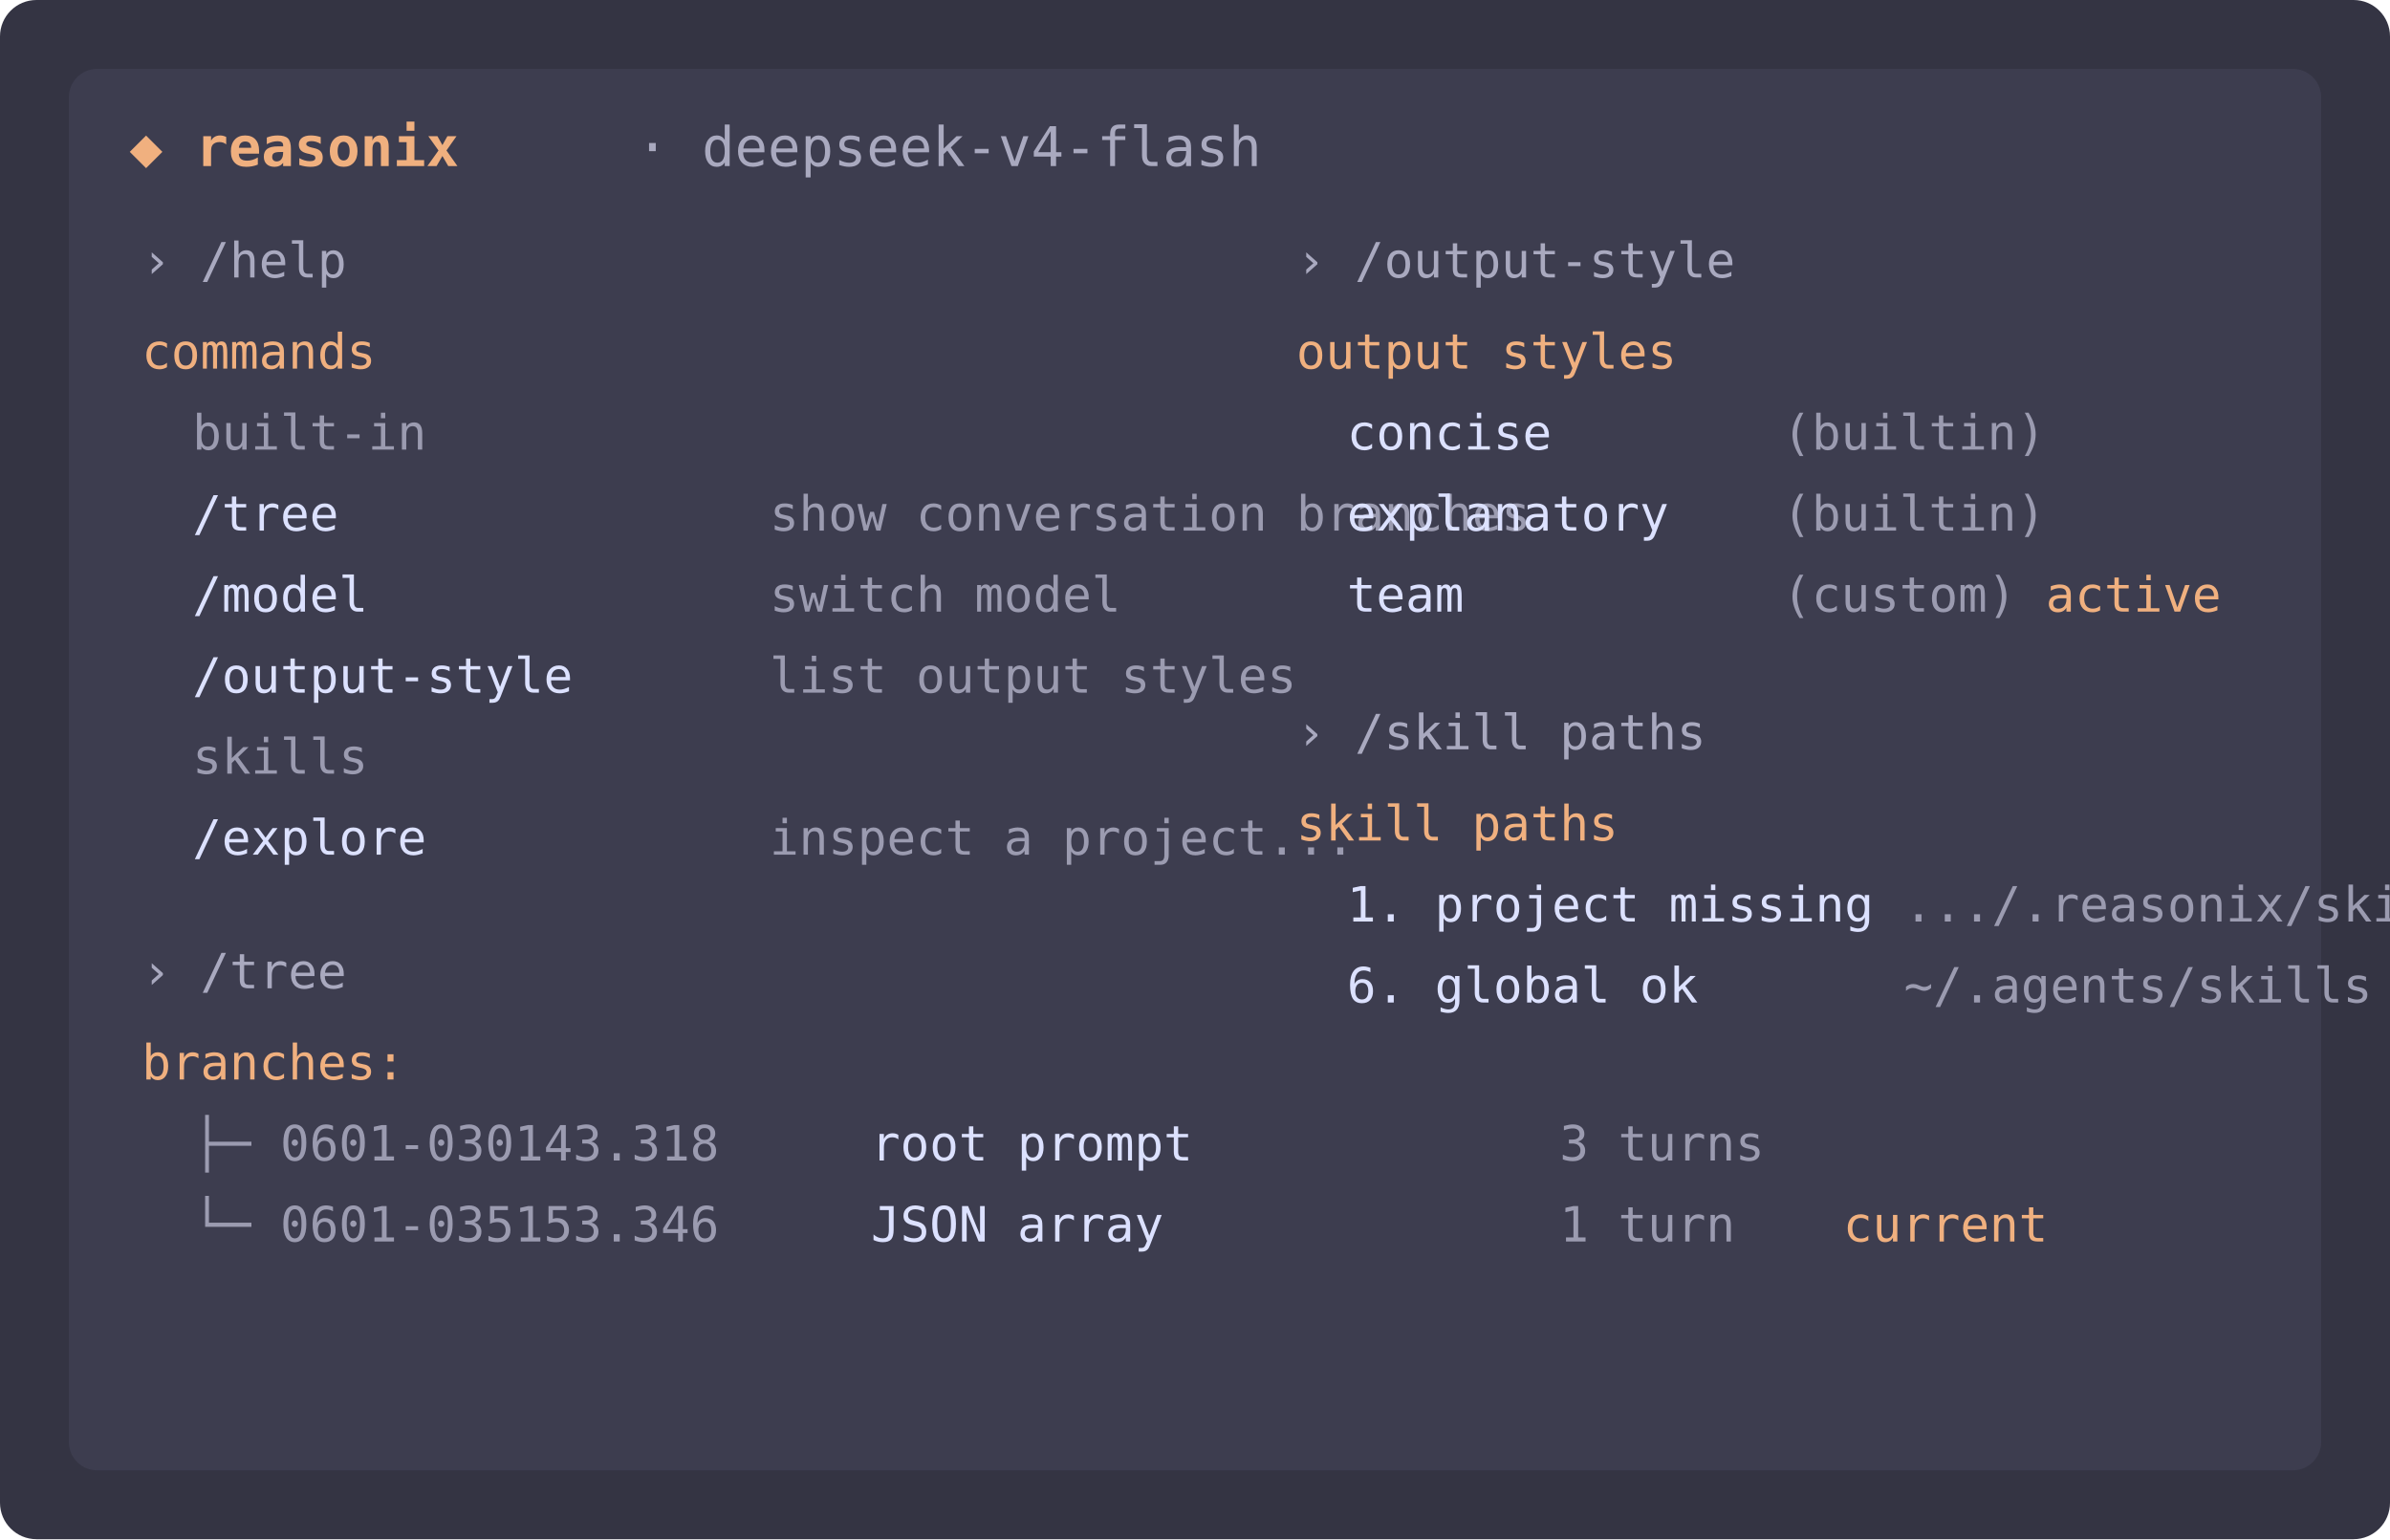
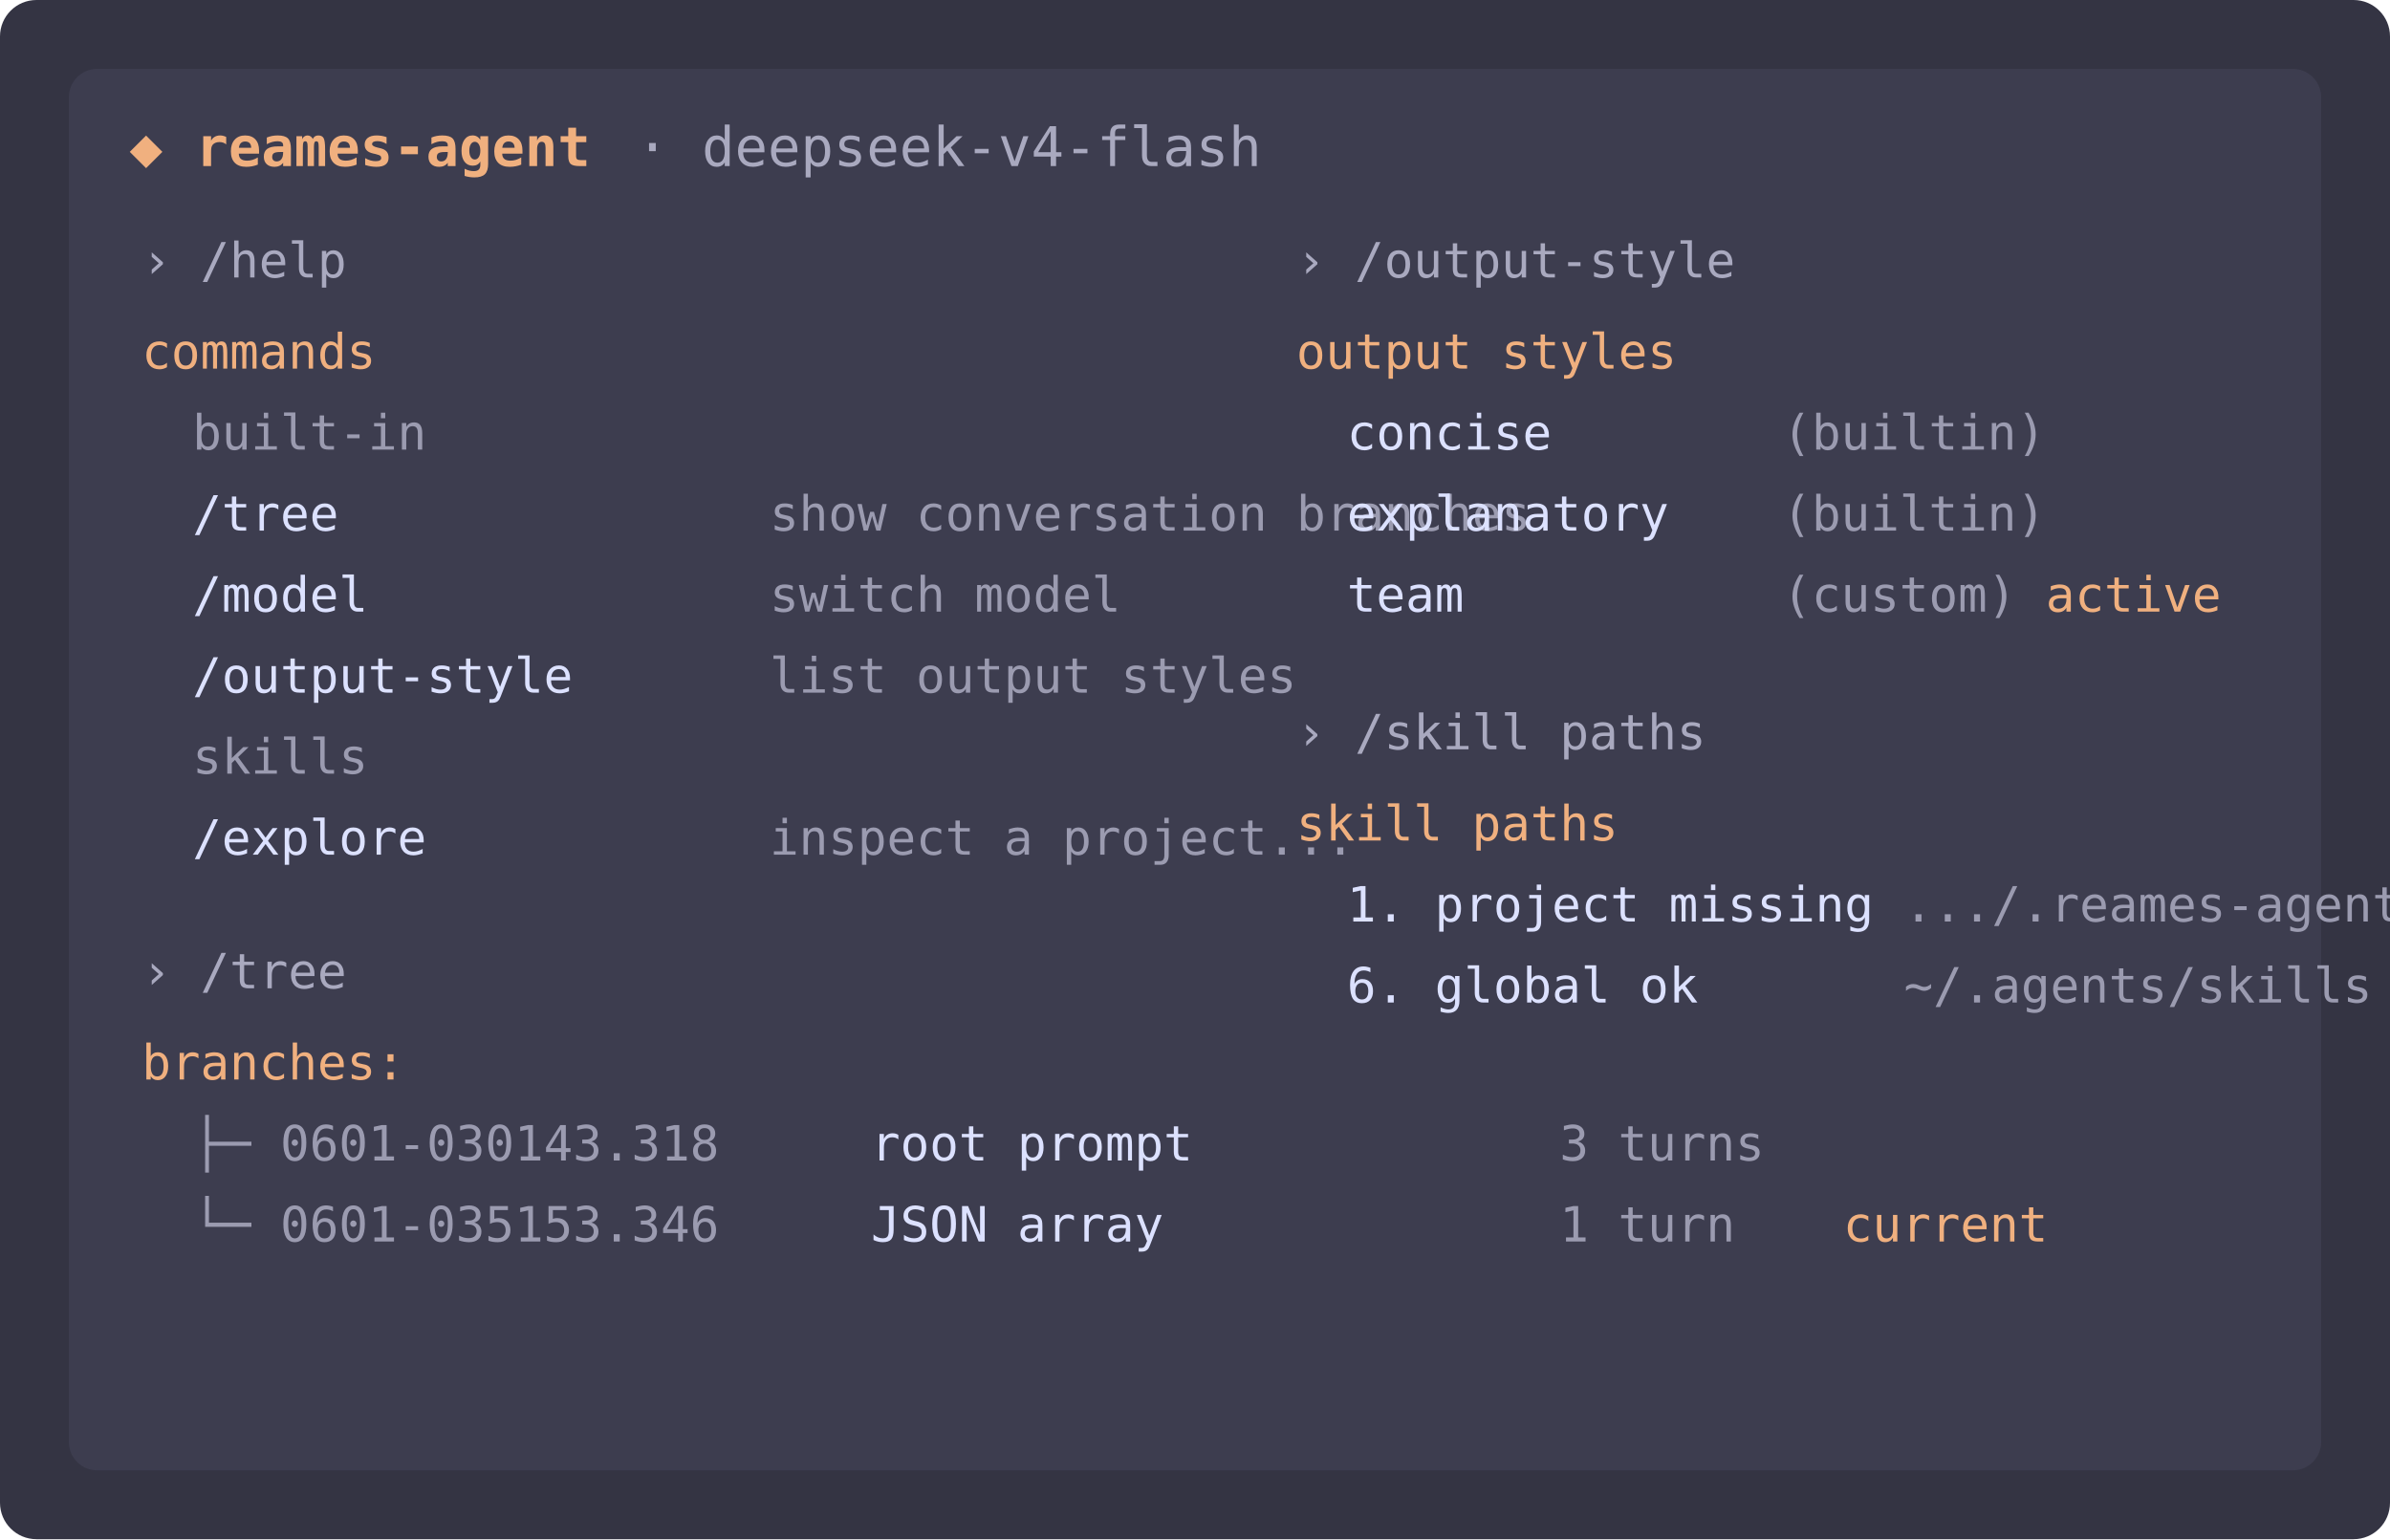
<svg xmlns="http://www.w3.org/2000/svg" width="1180" height="760" viewBox="0 0 1180 760" role="img" aria-labelledby="title desc">
  <rect width="1180" height="760" rx="18" fill="#343443" />
  <rect x="34" y="34" width="1112" height="692" rx="14" fill="#3d3d4f" />
-   <text x="64" y="82" fill="#f0b07f" font-family="Menlo, Consolas, monospace" font-size="27" font-weight="700">◆ reasonix</text>
+   <text x="64" y="82" fill="#f0b07f" font-family="Menlo, Consolas, monospace" font-size="27" font-weight="700">◆ reames-agent</text>
  <text x="314" y="82" fill="#a9a9bf" font-family="Menlo, Consolas, monospace" font-size="27">· deepseek-v4-flash</text>
  <g font-family="Menlo, Consolas, monospace" font-size="24">
    <text x="70" y="137" fill="#a9a9bf">› /help</text>
    <text x="70" y="182" fill="#f0b07f">commands</text>
    <text x="95" y="222" fill="#9b9bb0">built-in</text>
    <text x="95" y="262" fill="#dce1ff">/tree</text>
    <text x="380" y="262" fill="#9b9bb0">show conversation branches</text>
    <text x="95" y="302" fill="#dce1ff">/model</text>
    <text x="380" y="302" fill="#9b9bb0">switch model</text>
    <text x="95" y="342" fill="#dce1ff">/output-style</text>
    <text x="380" y="342" fill="#9b9bb0">list output styles</text>
    <text x="95" y="382" fill="#9b9bb0">skills</text>
    <text x="95" y="422" fill="#dce1ff">/explore</text>
    <text x="380" y="422" fill="#9b9bb0">inspect a project...</text>
    <text x="70" y="488" fill="#a9a9bf">› /tree</text>
    <text x="70" y="533" fill="#f0b07f">branches:</text>
    <text x="95" y="573" fill="#9b9bb0">├─ 0601-030143.318</text>
    <text x="430" y="573" fill="#dce1ff">root prompt</text>
    <text x="770" y="573" fill="#9b9bb0">3 turns</text>
    <text x="95" y="613" fill="#9b9bb0">└─ 0601-035153.346</text>
    <text x="430" y="613" fill="#dce1ff">JSON array</text>
    <text x="770" y="613" fill="#9b9bb0">1 turn</text>
    <text x="910" y="613" fill="#f0b07f">current</text>
    <text x="640" y="137" fill="#a9a9bf">› /output-style</text>
    <text x="640" y="182" fill="#f0b07f">output styles</text>
    <text x="665" y="222" fill="#dce1ff">concise</text>
    <text x="880" y="222" fill="#9b9bb0">(builtin)</text>
    <text x="665" y="262" fill="#dce1ff">explanatory</text>
    <text x="880" y="262" fill="#9b9bb0">(builtin)</text>
    <text x="665" y="302" fill="#dce1ff">team</text>
    <text x="880" y="302" fill="#9b9bb0">(custom)</text>
    <text x="1010" y="302" fill="#f0b07f">active</text>
    <text x="640" y="370" fill="#a9a9bf">› /skill paths</text>
    <text x="640" y="415" fill="#f0b07f">skill paths</text>
    <text x="665" y="455" fill="#dce1ff">1. project  missing</text>
-     <text x="940" y="455" fill="#9b9bb0">.../.reasonix/skills</text>
+     <text x="940" y="455" fill="#9b9bb0">.../.reames-agent/skills</text>
    <text x="665" y="495" fill="#dce1ff">6. global   ok</text>
    <text x="940" y="495" fill="#9b9bb0">~/.agents/skills</text>
  </g>
</svg>
